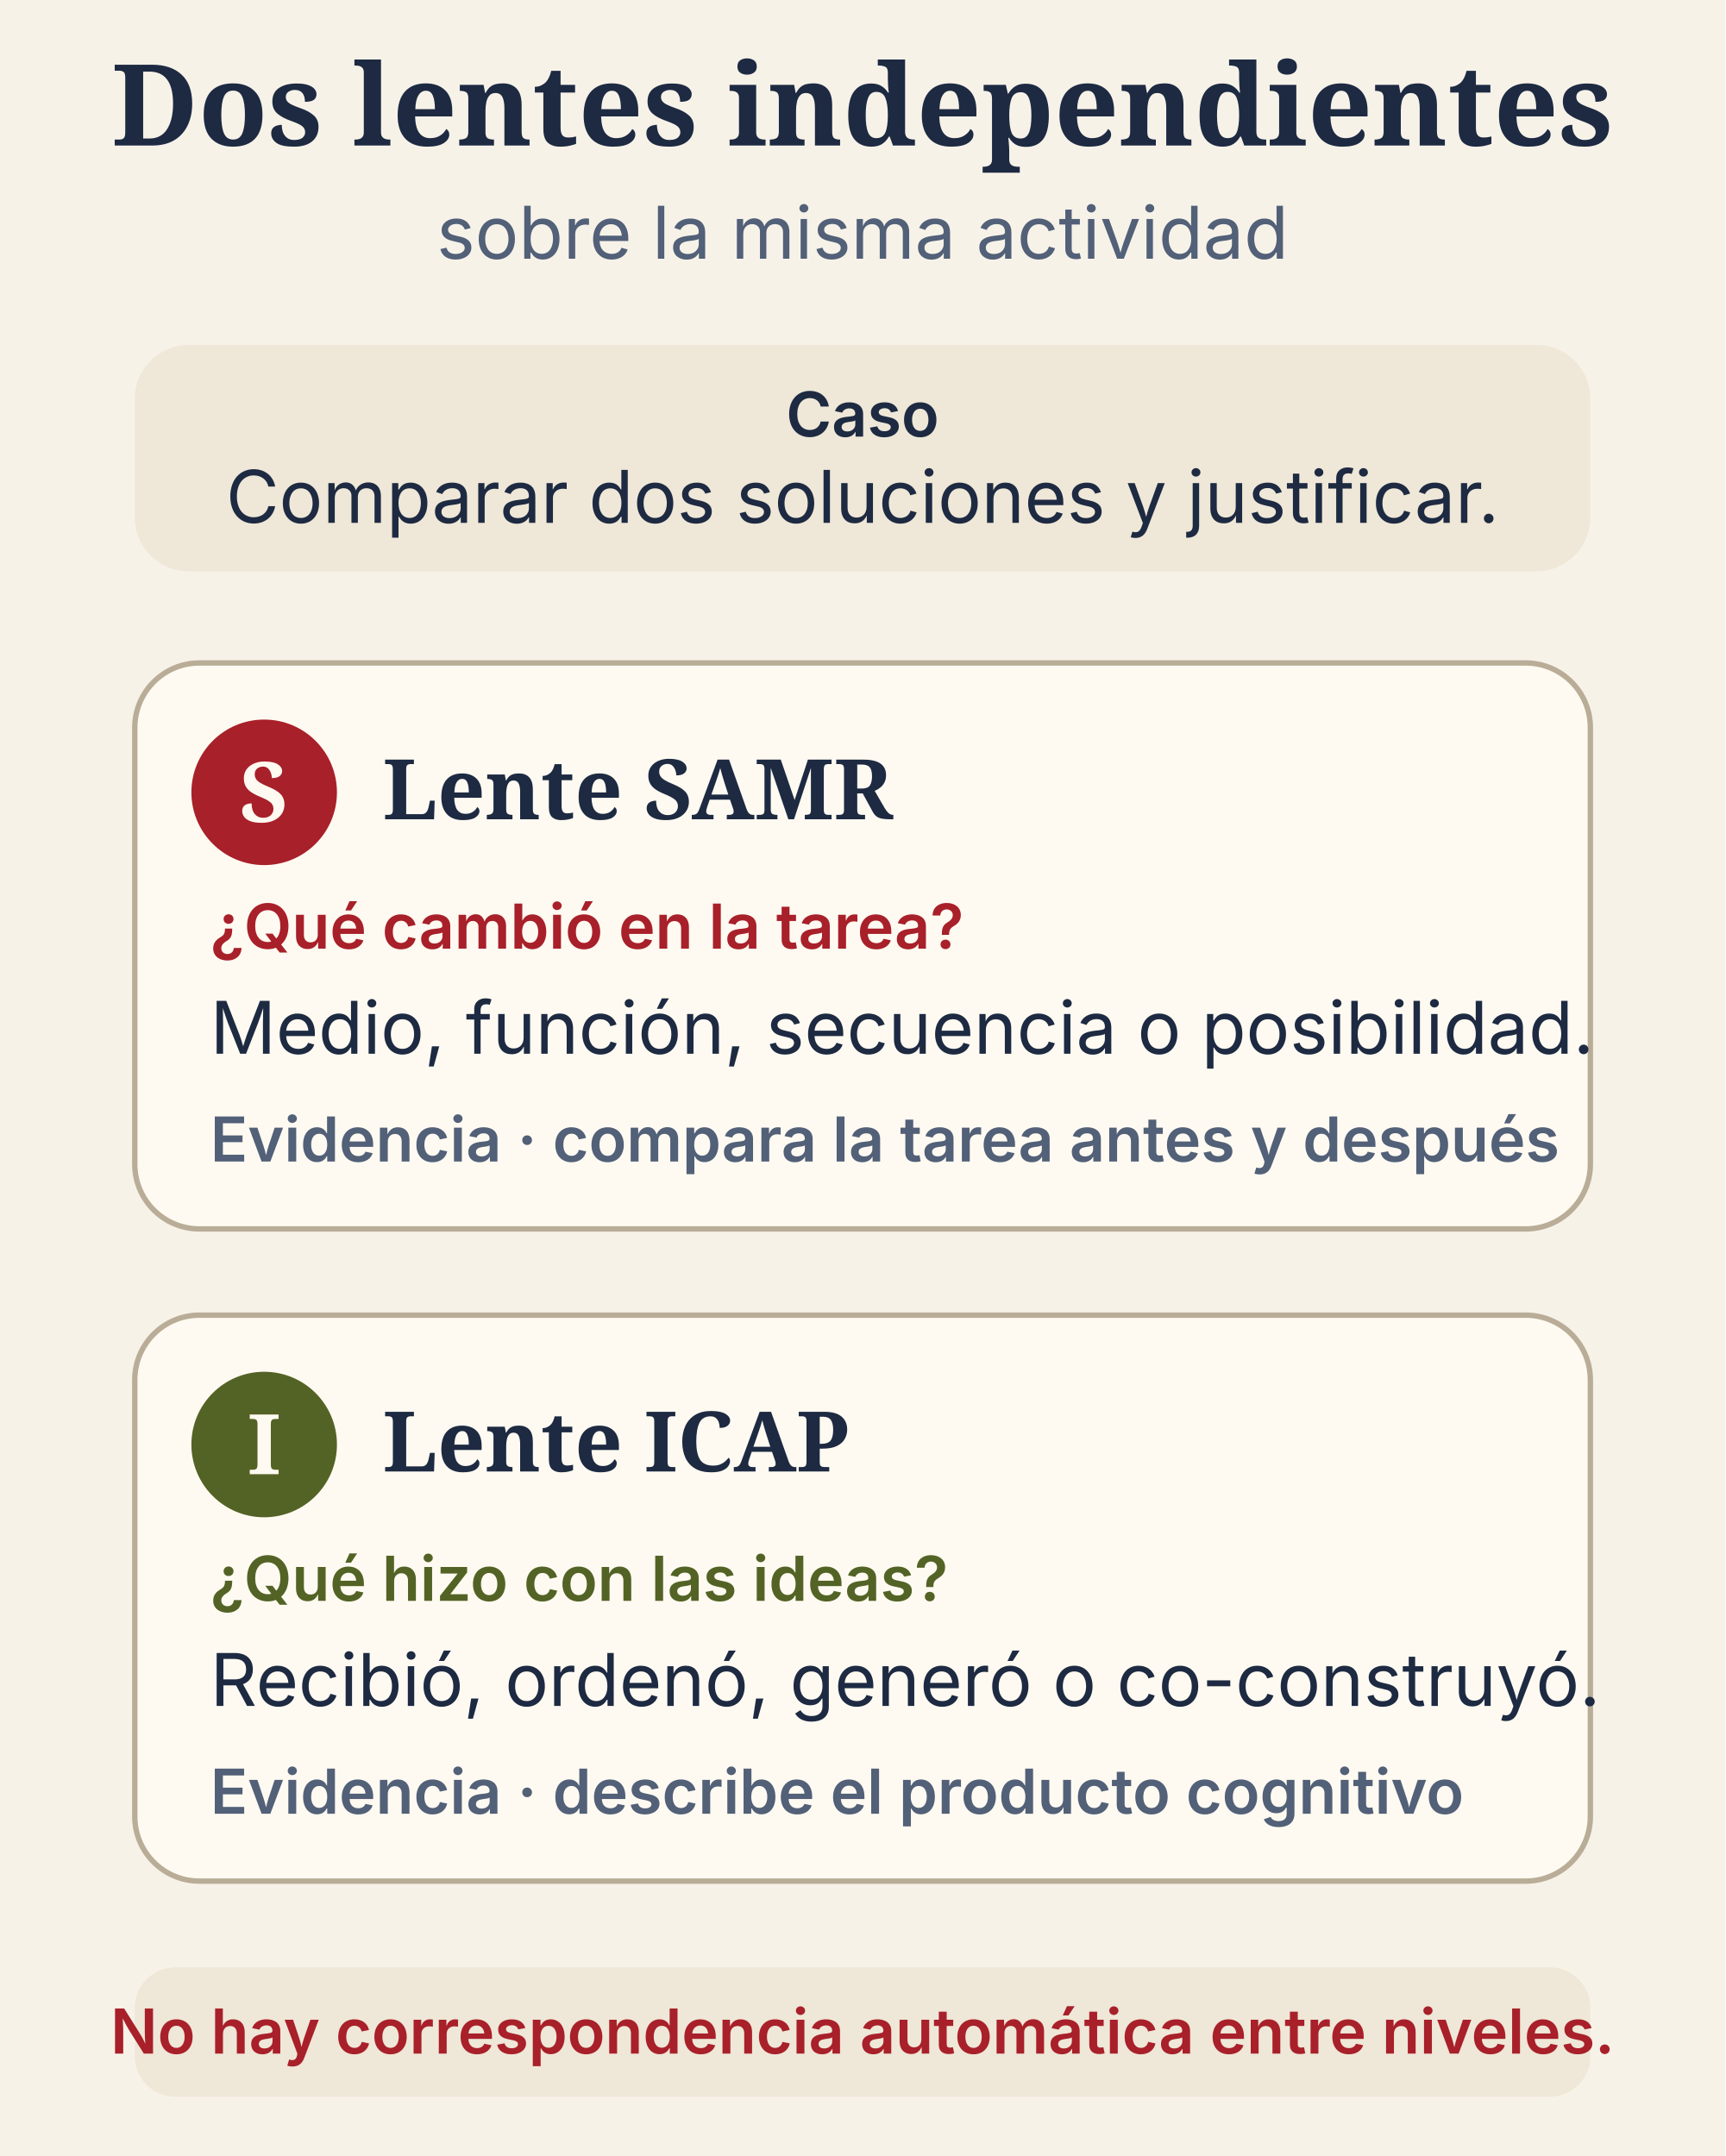
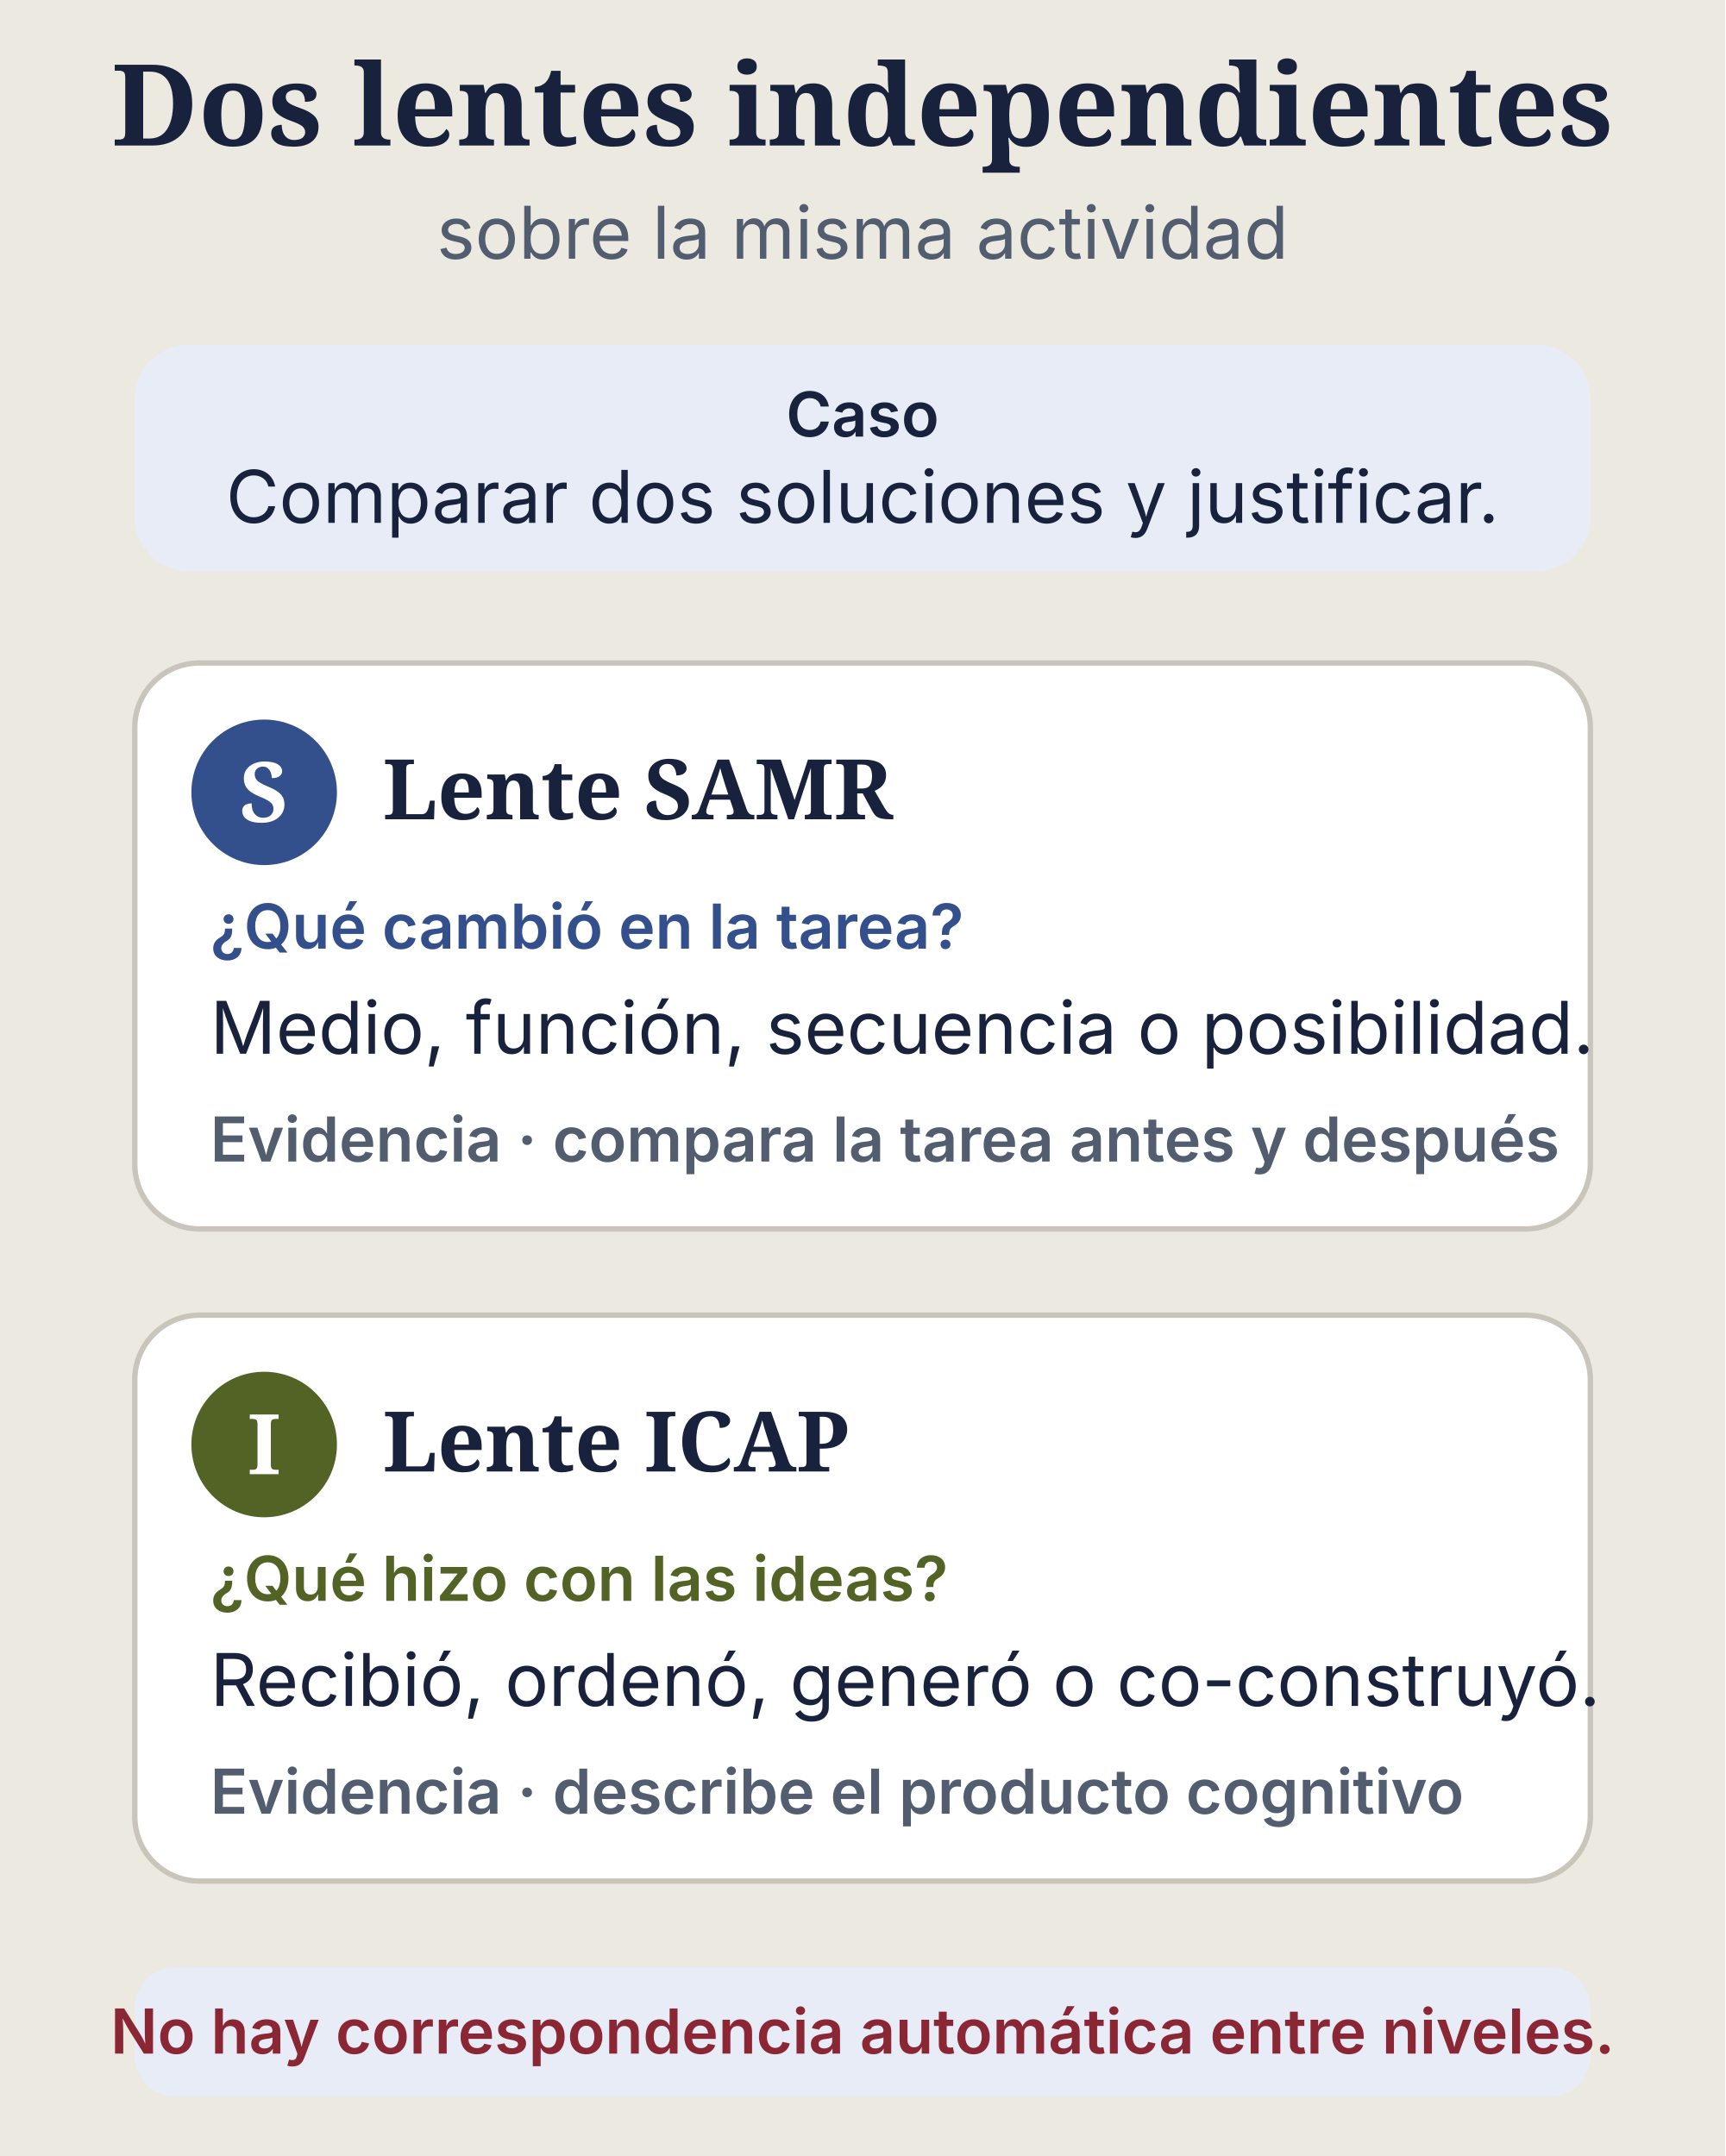
<svg xmlns="http://www.w3.org/2000/svg" width="960" height="1200" viewBox="0 0 640 800" role="img" aria-labelledby="title desc">
  <style>
-     .bg{fill:#f7f2e8}.ink{fill:#1d2a42}.muted{fill:#526078}.paper{fill:#fffaf1;stroke:#b9ad98;stroke-width:2}.red{fill:#a8202a}.olive{fill:#536326}.pale{fill:#efe7d7}.t1{font:700 42px Lora,Georgia,serif}.t2{font:700 31px Lora,Georgia,serif}.body{font:400 27px Inter,Arial,sans-serif}.small{font:600 23px Inter,Arial,sans-serif}.white{fill:#fffaf1}
+     .bg{fill:var(--udg-c-surface-alt,#ece9e1)}.ink{fill:var(--udg-c-ink,#18223c)}.muted{fill:var(--udg-c-muted,#525d70)}.paper{fill:var(--udg-c-surface,#ffffff);stroke:var(--udg-c-line,#c9c5bb);stroke-width:2}.red{fill:var(--udg-c-primary,#34508c)}.risk{fill:var(--udg-c-risk,#8b2635)}.olive{fill:var(--udg-c-good,#536326)}.pale{fill:var(--udg-c-primary-tint,#e7ecf7)}.t1{font:700 42px Newsreader,Georgia,serif}.t2{font:700 31px Newsreader,Georgia,serif}.body{font:400 27px Inter,Arial,sans-serif}.small{font:600 23px Inter,Arial,sans-serif}.white{fill:var(--udg-c-surface,#ffffff)}
  </style>
  <rect class="bg" width="640" height="800" />
  <text class="ink t1" x="320" y="54" text-anchor="middle">Dos lentes independientes</text>
  <text class="muted body" x="320" y="96" text-anchor="middle">sobre la misma actividad</text>
  <rect class="pale" x="50" y="128" width="540" height="84" rx="20" />
  <text class="ink small" x="320" y="162" text-anchor="middle">Caso</text>
  <text class="ink body" x="320" y="194" text-anchor="middle">Comparar dos soluciones y justificar.</text>
  <g transform="translate(50 246)">
    <rect class="paper" width="540" height="210" rx="24" />
    <circle class="red" cx="48" cy="48" r="27" />
    <text class="white t2" x="48" y="59" text-anchor="middle">S</text>
    <text class="ink t2" x="92" y="58">Lente SAMR</text>
    <text class="red small" x="28" y="106">¿Qué cambió en la tarea?</text>
    <text class="ink body" x="28" y="145">Medio, función, secuencia o posibilidad.</text>
    <text class="muted small" x="28" y="185">Evidencia · compara la tarea antes y después</text>
  </g>
  <g transform="translate(50 488)">
    <rect class="paper" width="540" height="210" rx="24" />
    <circle class="olive" cx="48" cy="48" r="27" />
    <text class="white t2" x="48" y="59" text-anchor="middle">I</text>
    <text class="ink t2" x="92" y="58">Lente ICAP</text>
    <text class="olive small" x="28" y="106">¿Qué hizo con las ideas?</text>
    <text class="ink body" x="28" y="145">Recibió, ordenó, generó o co-construyó.</text>
    <text class="muted small" x="28" y="185">Evidencia · describe el producto cognitivo</text>
  </g>
  <rect class="pale" x="50" y="730" width="540" height="48" rx="15" />
-   <text class="red small" x="320" y="762" text-anchor="middle">No hay correspondencia automática entre niveles.</text>
+   <text class="risk small" x="320" y="762" text-anchor="middle">No hay correspondencia automática entre niveles.</text>
</svg>
